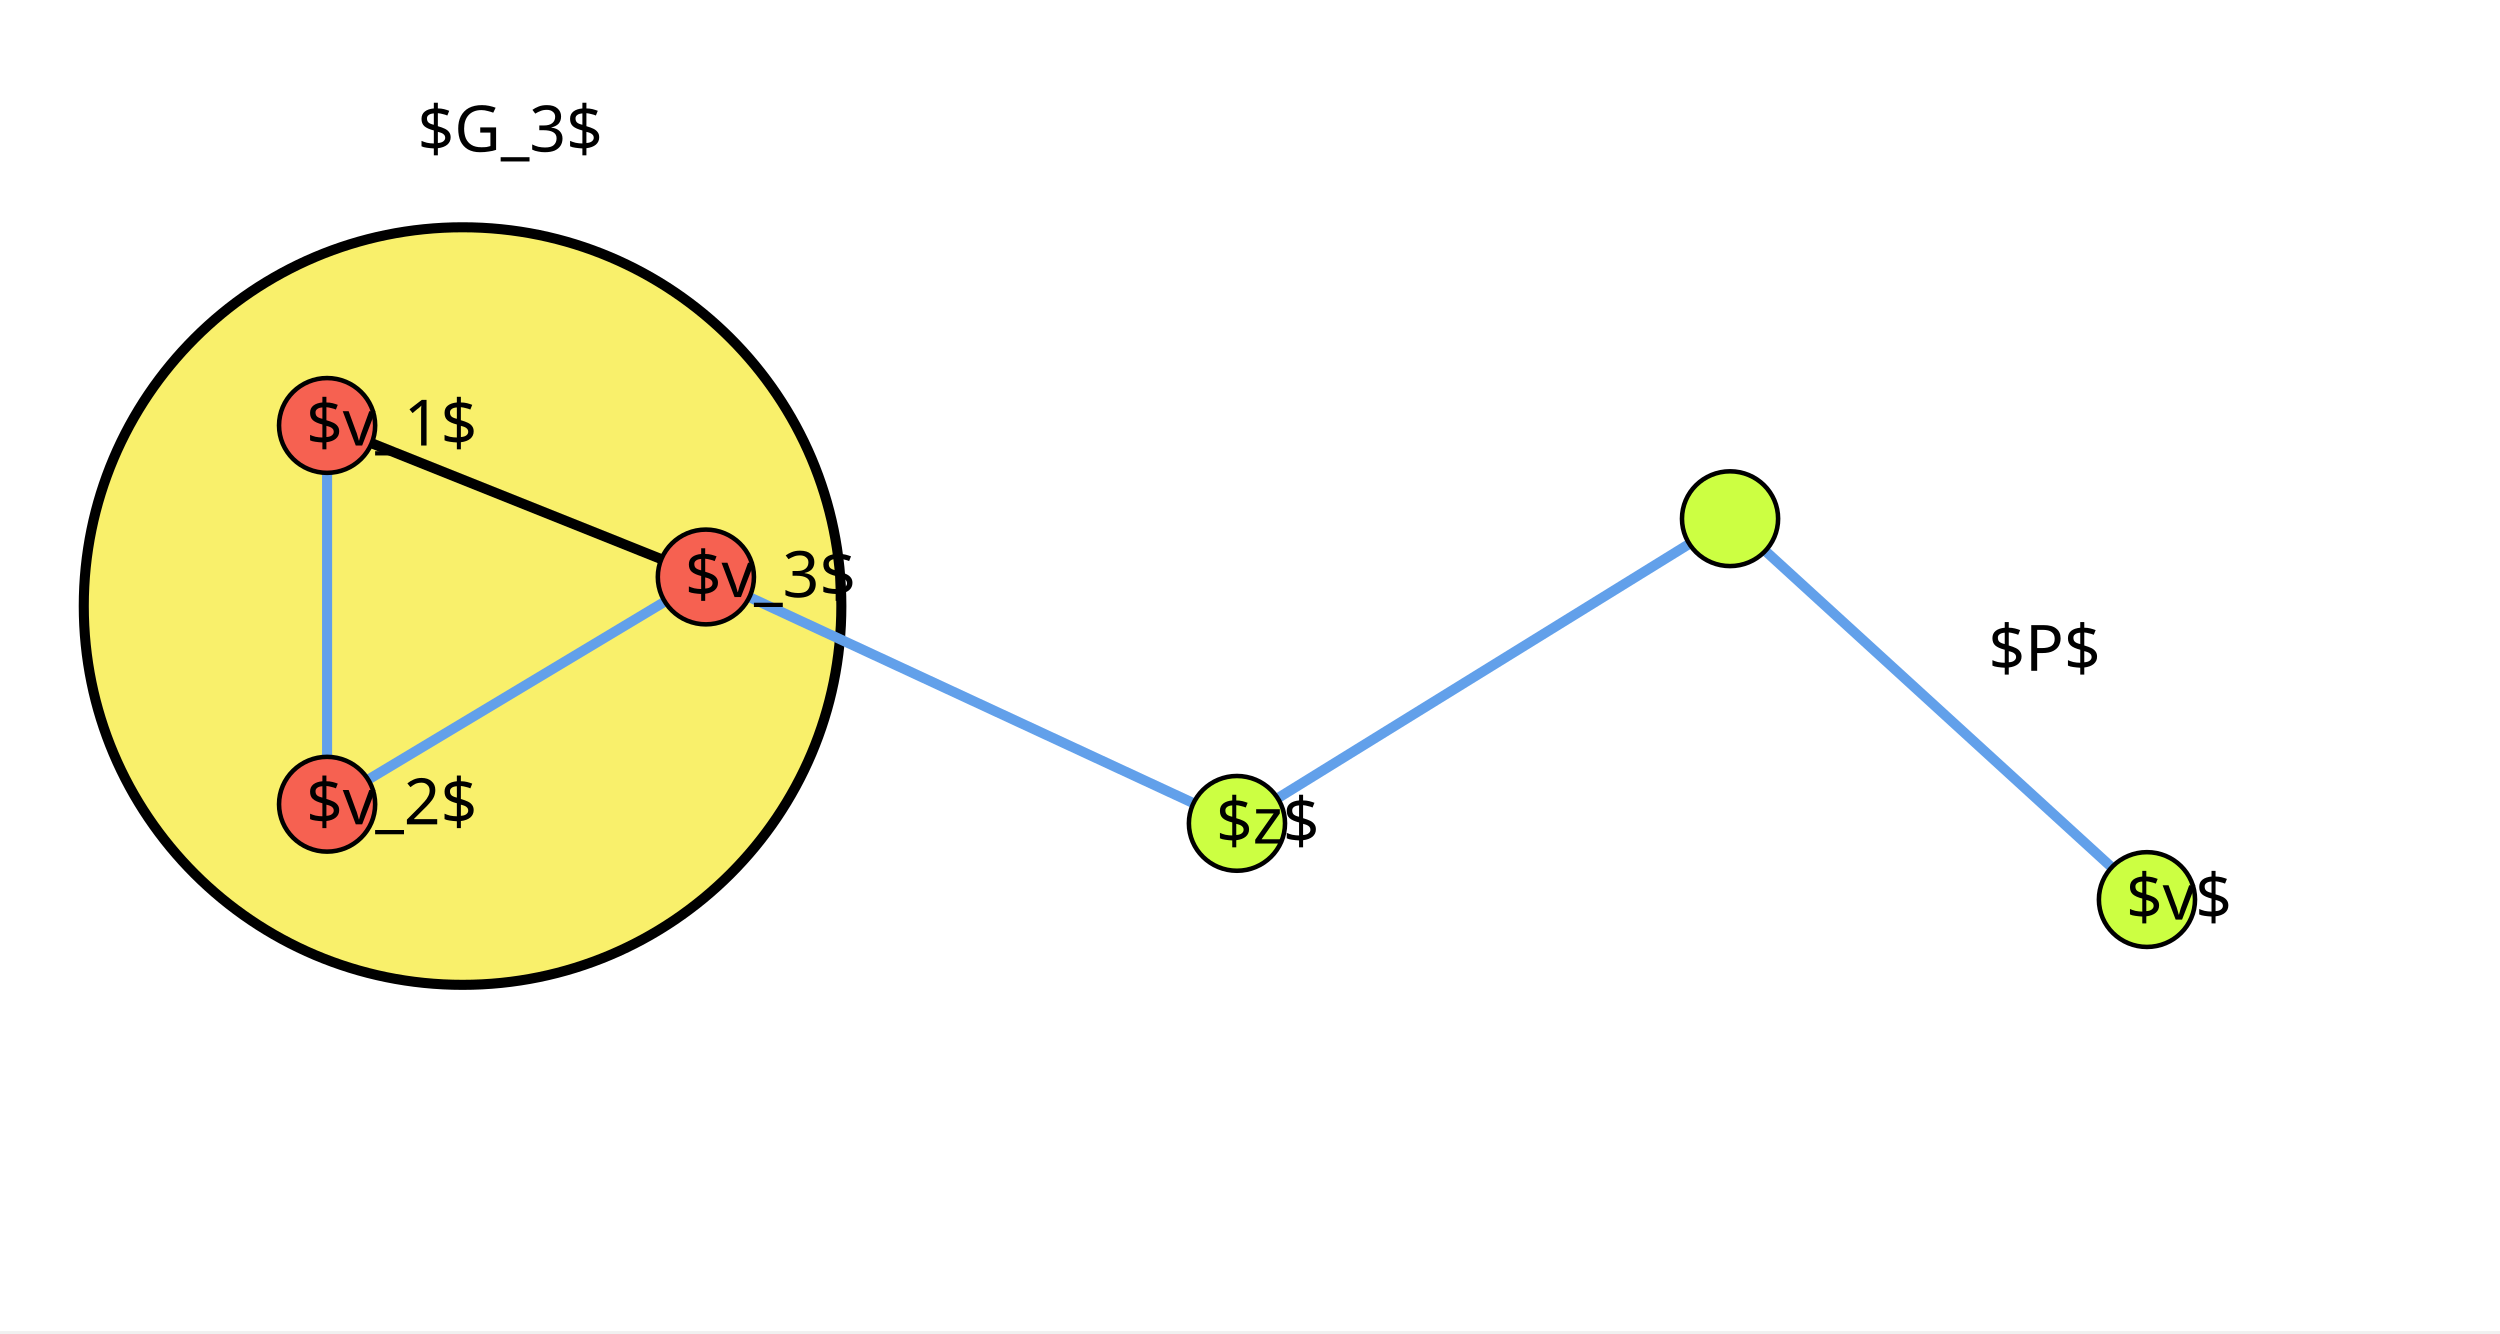
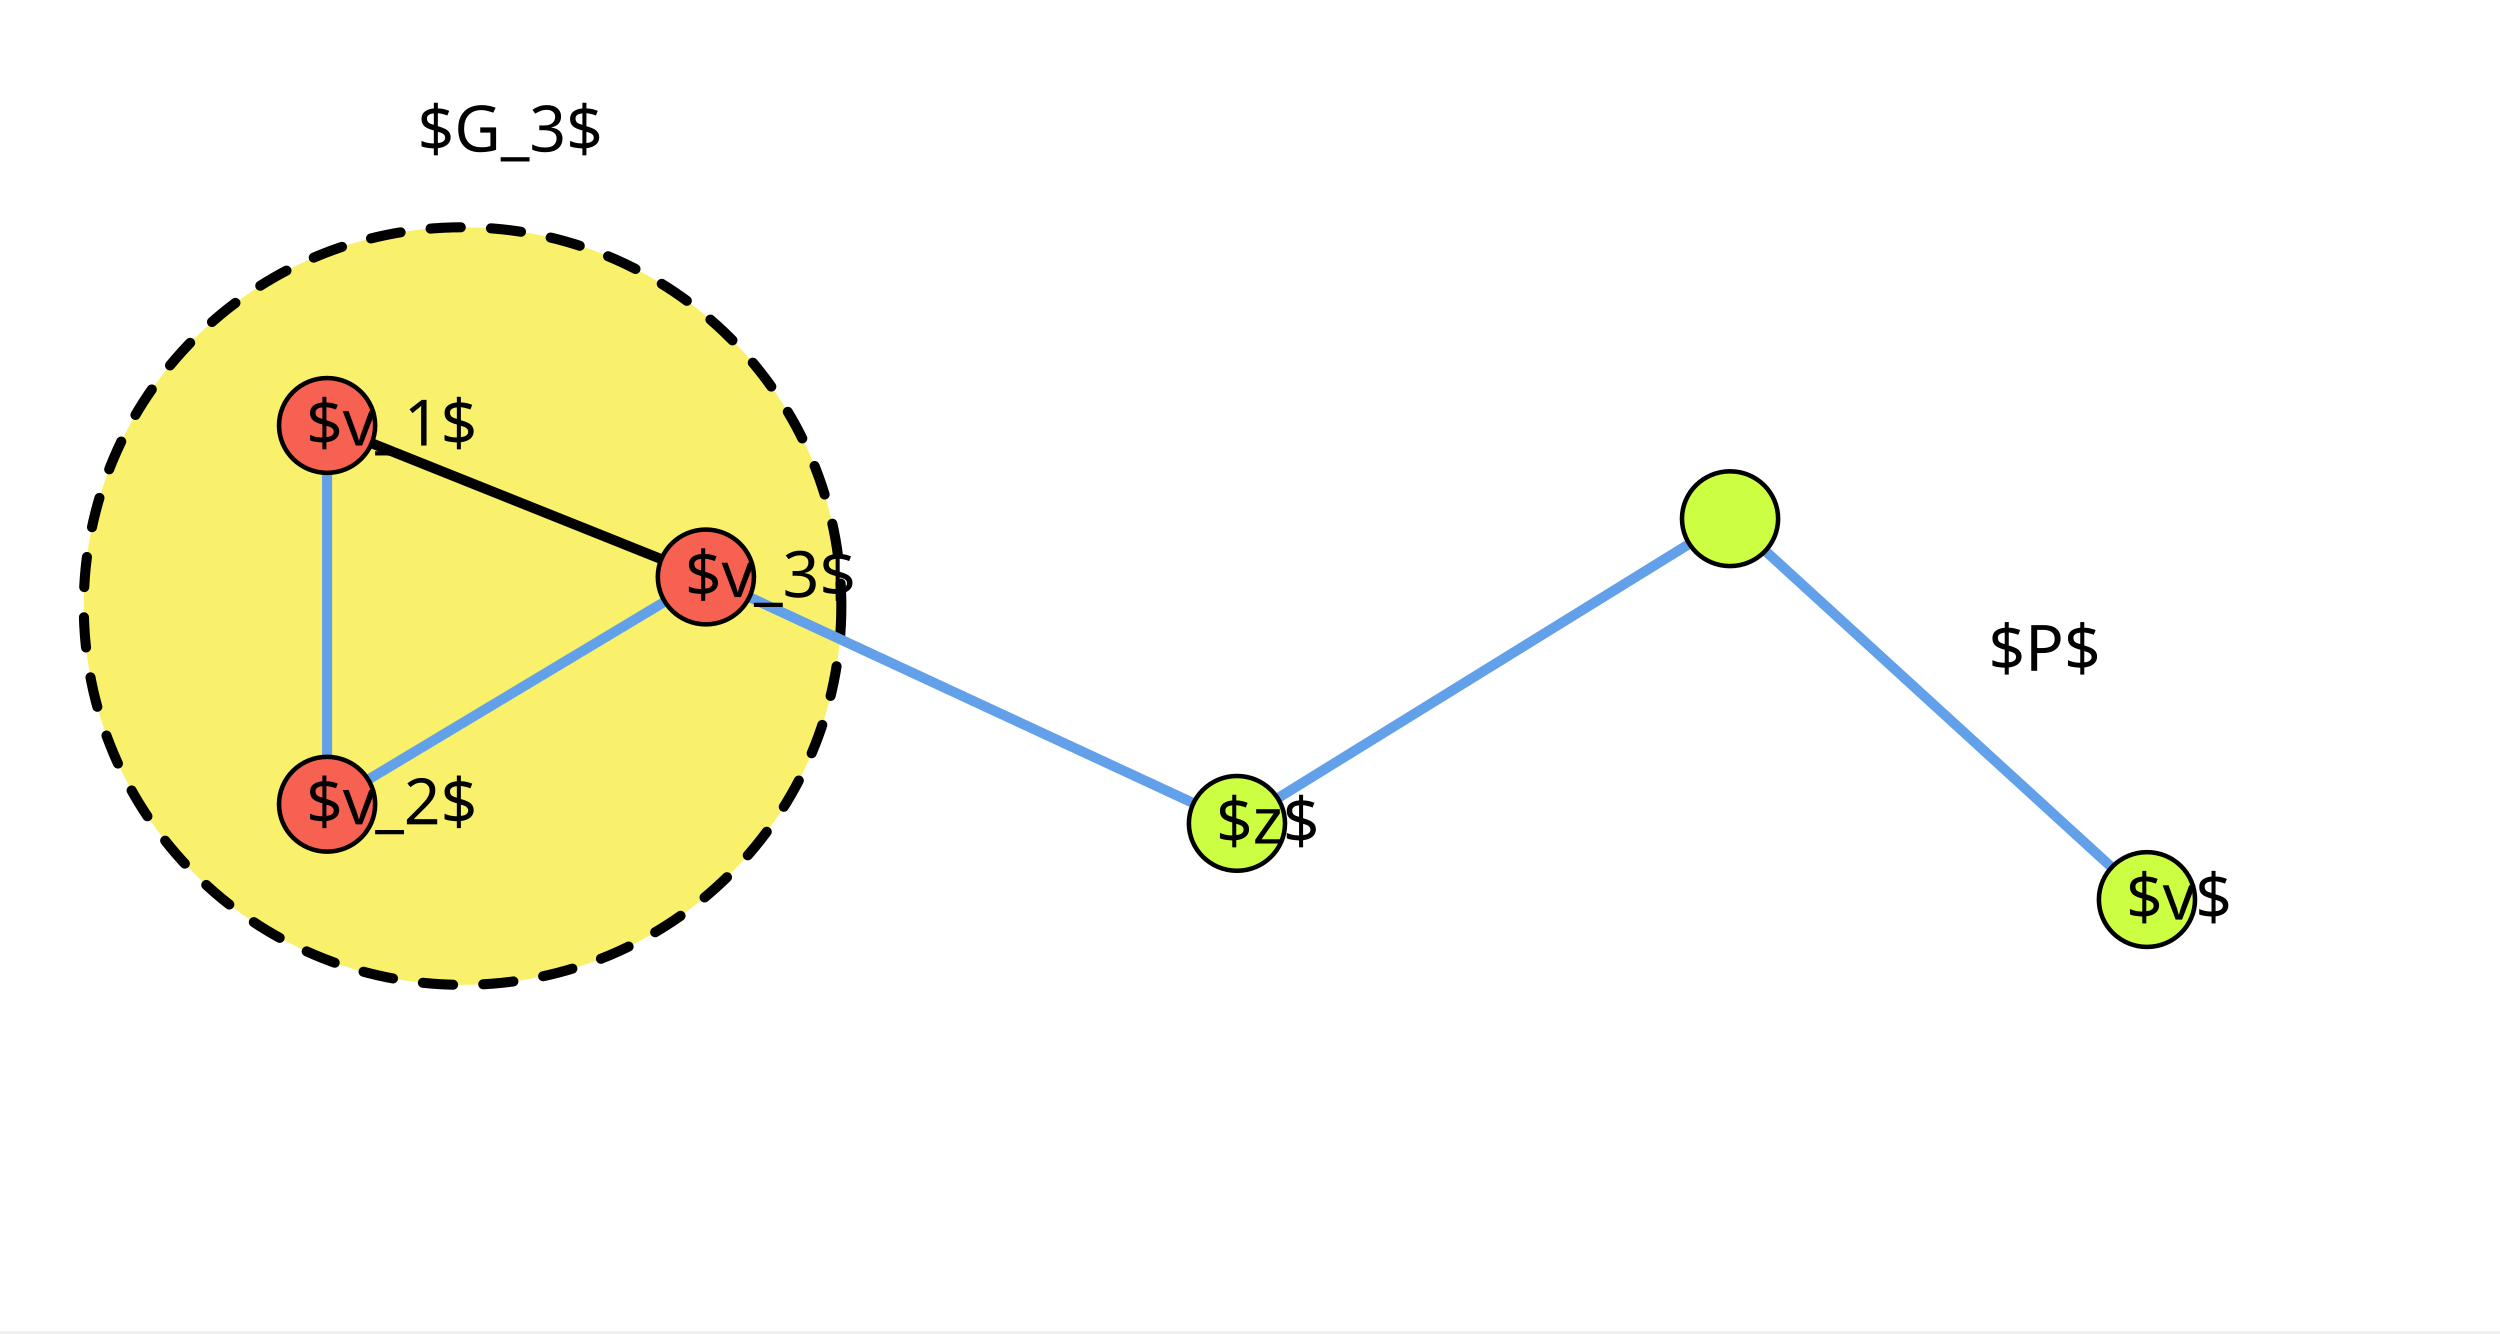
<svg xmlns="http://www.w3.org/2000/svg" width="165mm" height="88mm" viewBox="0 0 165 88" version="1.1" id="svg12165">
  <defs id="defs12162" />
  <g id="layer1">
    <rect style="fill:#ffffff;fill-opacity:1;stroke:none;stroke-width:1.051;stroke-linecap:round;stroke-linejoin:round;stroke-miterlimit:2.7;stroke-dashoffset:5.561;paint-order:stroke markers fill" id="rect12221" width="165" height="87.849" x="0" y="0" />
  </g>
  <g id="layer3" style="fill:#ffff3e" />
-   <circle style="display:inline;fill:#f9f06b;stroke:#000000;stroke-width:0.665;stroke-linejoin:round;stroke-dashoffset:8.043;paint-order:markers fill stroke" id="path7" cx="30.529" cy="40" r="25" />
+   <circle style="display:inline;fill:#f9f06b;stroke:#000000;stroke-width:0.665;stroke-linejoin:round;stroke-dashoffset:0;paint-order:markers fill stroke;stroke-dasharray:1.995, 1.995;stroke-linecap:round" id="path7" cx="30.529" cy="40" r="25" />
  <g id="layer9" />
  <g id="layer6">
    <path style="fill:none;fill-rule:evenodd;stroke:#62a0ea;stroke-width:0.665;stroke-linecap:butt;stroke-linejoin:miter;stroke-dasharray:none;stroke-opacity:1" d="m 21.588,31.058 v 19.044" id="path1" />
    <path style="fill:none;fill-rule:evenodd;stroke:#62a0ea;stroke-width:0.665;stroke-linecap:butt;stroke-linejoin:miter;stroke-dasharray:none;stroke-opacity:1" d="M 24.169,51.531 44.006,39.629" id="path2" />
    <path style="fill:none;fill-rule:evenodd;stroke:#000000;stroke-width:0.665;stroke-linecap:butt;stroke-linejoin:miter;stroke-dasharray:none;stroke-opacity:1" d="M 43.787,36.96 24.388,29.2" id="path3" />
    <path style="fill:none;fill-rule:evenodd;stroke:#62a0ea;stroke-width:0.665;stroke-linecap:butt;stroke-linejoin:miter;stroke-dasharray:none;stroke-opacity:1" d="M 49.322,39.349 78.905,53.074" id="path4" />
    <path style="fill:none;fill-rule:evenodd;stroke:#62a0ea;stroke-width:0.665;stroke-linecap:butt;stroke-linejoin:miter;stroke-dasharray:none;stroke-opacity:1" d="M 84.199,52.761 111.622,35.816" id="path5" />
    <path style="fill:none;fill-rule:evenodd;stroke:#62a0ea;stroke-width:0.665;stroke-linecap:butt;stroke-linejoin:miter;stroke-dasharray:none;stroke-opacity:1" d="m 116.399,36.259 23.084,21.086" id="path6" />
  </g>
  <g id="layer7">
    <ellipse style="fill:#f66151;stroke:#000000;stroke-width:0.6;stroke-linecap:round;stroke-linejoin:round;stroke-miterlimit:5.1;stroke-dasharray:none;stroke-dashoffset:2.58;stroke-opacity:1;paint-order:stroke markers fill" id="path23549" cx="21.588" cy="28.08" rx="3.022" ry="2.978" />
    <ellipse style="fill:#f66151;stroke:#000000;stroke-width:0.6;stroke-linecap:round;stroke-linejoin:round;stroke-miterlimit:5.1;stroke-dasharray:none;stroke-dashoffset:2.58;stroke-opacity:1;paint-order:stroke markers fill" id="path23549-3" cx="21.588" cy="53.08" rx="3.022" ry="2.978" />
    <ellipse style="fill:#f66151;stroke:#000000;stroke-width:0.6;stroke-linecap:round;stroke-linejoin:round;stroke-miterlimit:5.1;stroke-dasharray:none;stroke-dashoffset:2.58;stroke-opacity:1;paint-order:stroke markers fill" id="path23549-5" cx="46.588" cy="38.08" rx="3.022" ry="2.978" />
    <ellipse style="fill:#ccff42;stroke:#000000;stroke-width:0.6;stroke-linecap:round;stroke-linejoin:round;stroke-miterlimit:5.1;stroke-dasharray:none;stroke-dashoffset:2.58;stroke-opacity:1;paint-order:stroke markers fill" id="path23549-6" cx="81.639" cy="54.343" rx="3.022" ry="2.978" />
    <ellipse style="fill:#ccff42;stroke:#000000;stroke-width:0.6;stroke-linecap:round;stroke-linejoin:round;stroke-miterlimit:5.1;stroke-dasharray:none;stroke-dashoffset:2.58;stroke-opacity:1;paint-order:stroke markers fill" id="path23549-1" cx="114.183" cy="34.234" rx="3.022" ry="2.978" />
    <ellipse style="fill:#ccff42;stroke:#000000;stroke-width:0.6;stroke-linecap:round;stroke-linejoin:round;stroke-miterlimit:5.1;stroke-dasharray:none;stroke-dashoffset:2.58;stroke-opacity:1;paint-order:stroke markers fill" id="path23549-9" cx="141.699" cy="59.37" rx="3.022" ry="2.978" />
  </g>
  <g id="layer8" style="display:inline">
    <text xml:space="preserve" style="font-size:4.233px;line-height:1.25;font-family:sans-serif;stroke-width:0.265" x="20.199" y="29.407" id="text1">
      <tspan id="tspan1" style="stroke-width:0.265" x="20.199" y="29.407">$v_1$</tspan>
    </text>
    <text xml:space="preserve" style="font-size:4.233px;line-height:1.25;font-family:sans-serif;stroke-width:0.265" x="20.199" y="54.407" id="text1-6">
      <tspan id="tspan1-7" style="stroke-width:0.265" x="20.199" y="54.407">$v_2$</tspan>
    </text>
    <text xml:space="preserve" style="font-size:4.233px;line-height:1.25;font-family:sans-serif;stroke-width:0.265" x="45.199" y="39.407" id="text1-3">
      <tspan id="tspan1-5" style="stroke-width:0.265" x="45.199" y="39.407">$v_3$</tspan>
    </text>
    <text xml:space="preserve" style="font-size:4.233px;line-height:1.25;font-family:sans-serif;stroke-width:0.265" x="80.25" y="55.669" id="text1-2">
      <tspan id="tspan1-9" style="stroke-width:0.265" x="80.25" y="55.669">$z$</tspan>
    </text>
    <text xml:space="preserve" style="font-size:4.233px;line-height:1.25;font-family:sans-serif;stroke-width:0.265" x="140.311" y="60.696" id="text1-36">
      <tspan id="tspan1-06" style="stroke-width:0.265" x="140.311" y="60.696">$v$</tspan>
    </text>
    <text xml:space="preserve" style="font-size:4.233px;line-height:1.25;font-family:sans-serif;stroke-width:0.265" x="131.236" y="44.275" id="text6">
      <tspan id="tspan6" style="stroke-width:0.265" x="131.236" y="44.275">$P$</tspan>
    </text>
    <text xml:space="preserve" style="font-size:4.233px;line-height:1.25;font-family:sans-serif;stroke-width:0.265" x="27.553" y="10" id="text7">
      <tspan id="tspan7" style="stroke-width:0.265" x="27.553" y="10">$G_3$</tspan>
    </text>
  </g>
</svg>
